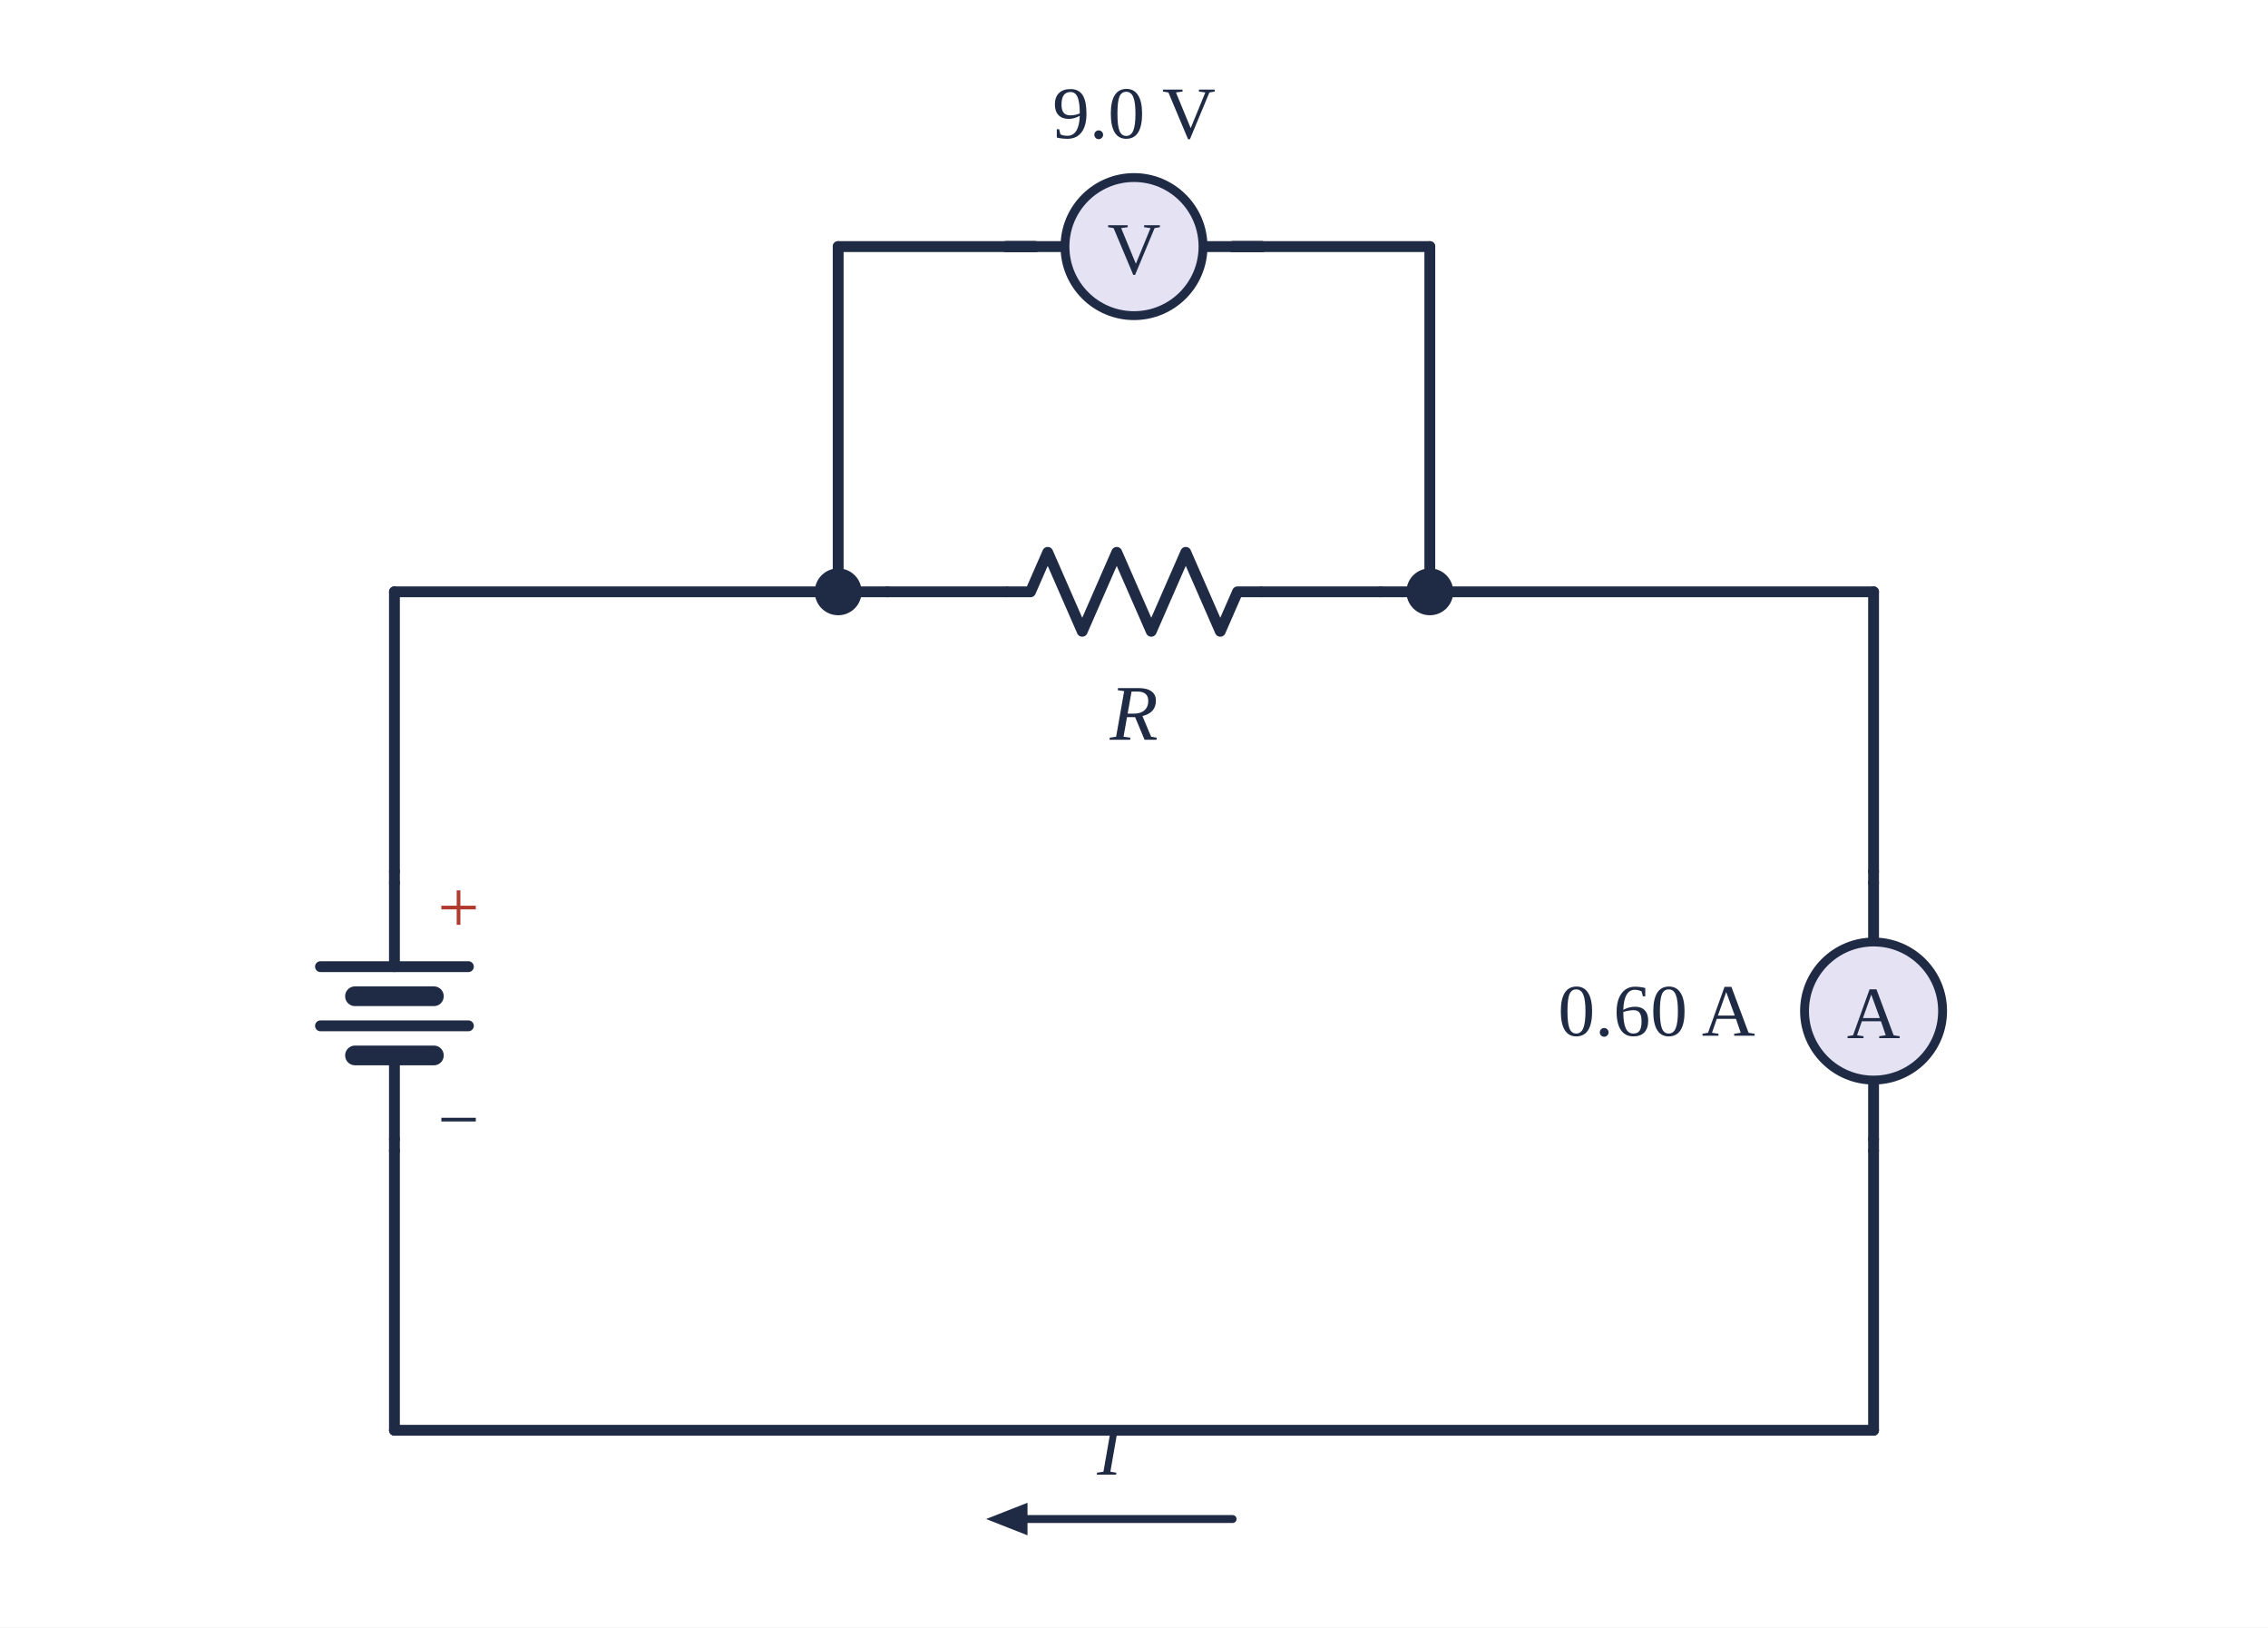
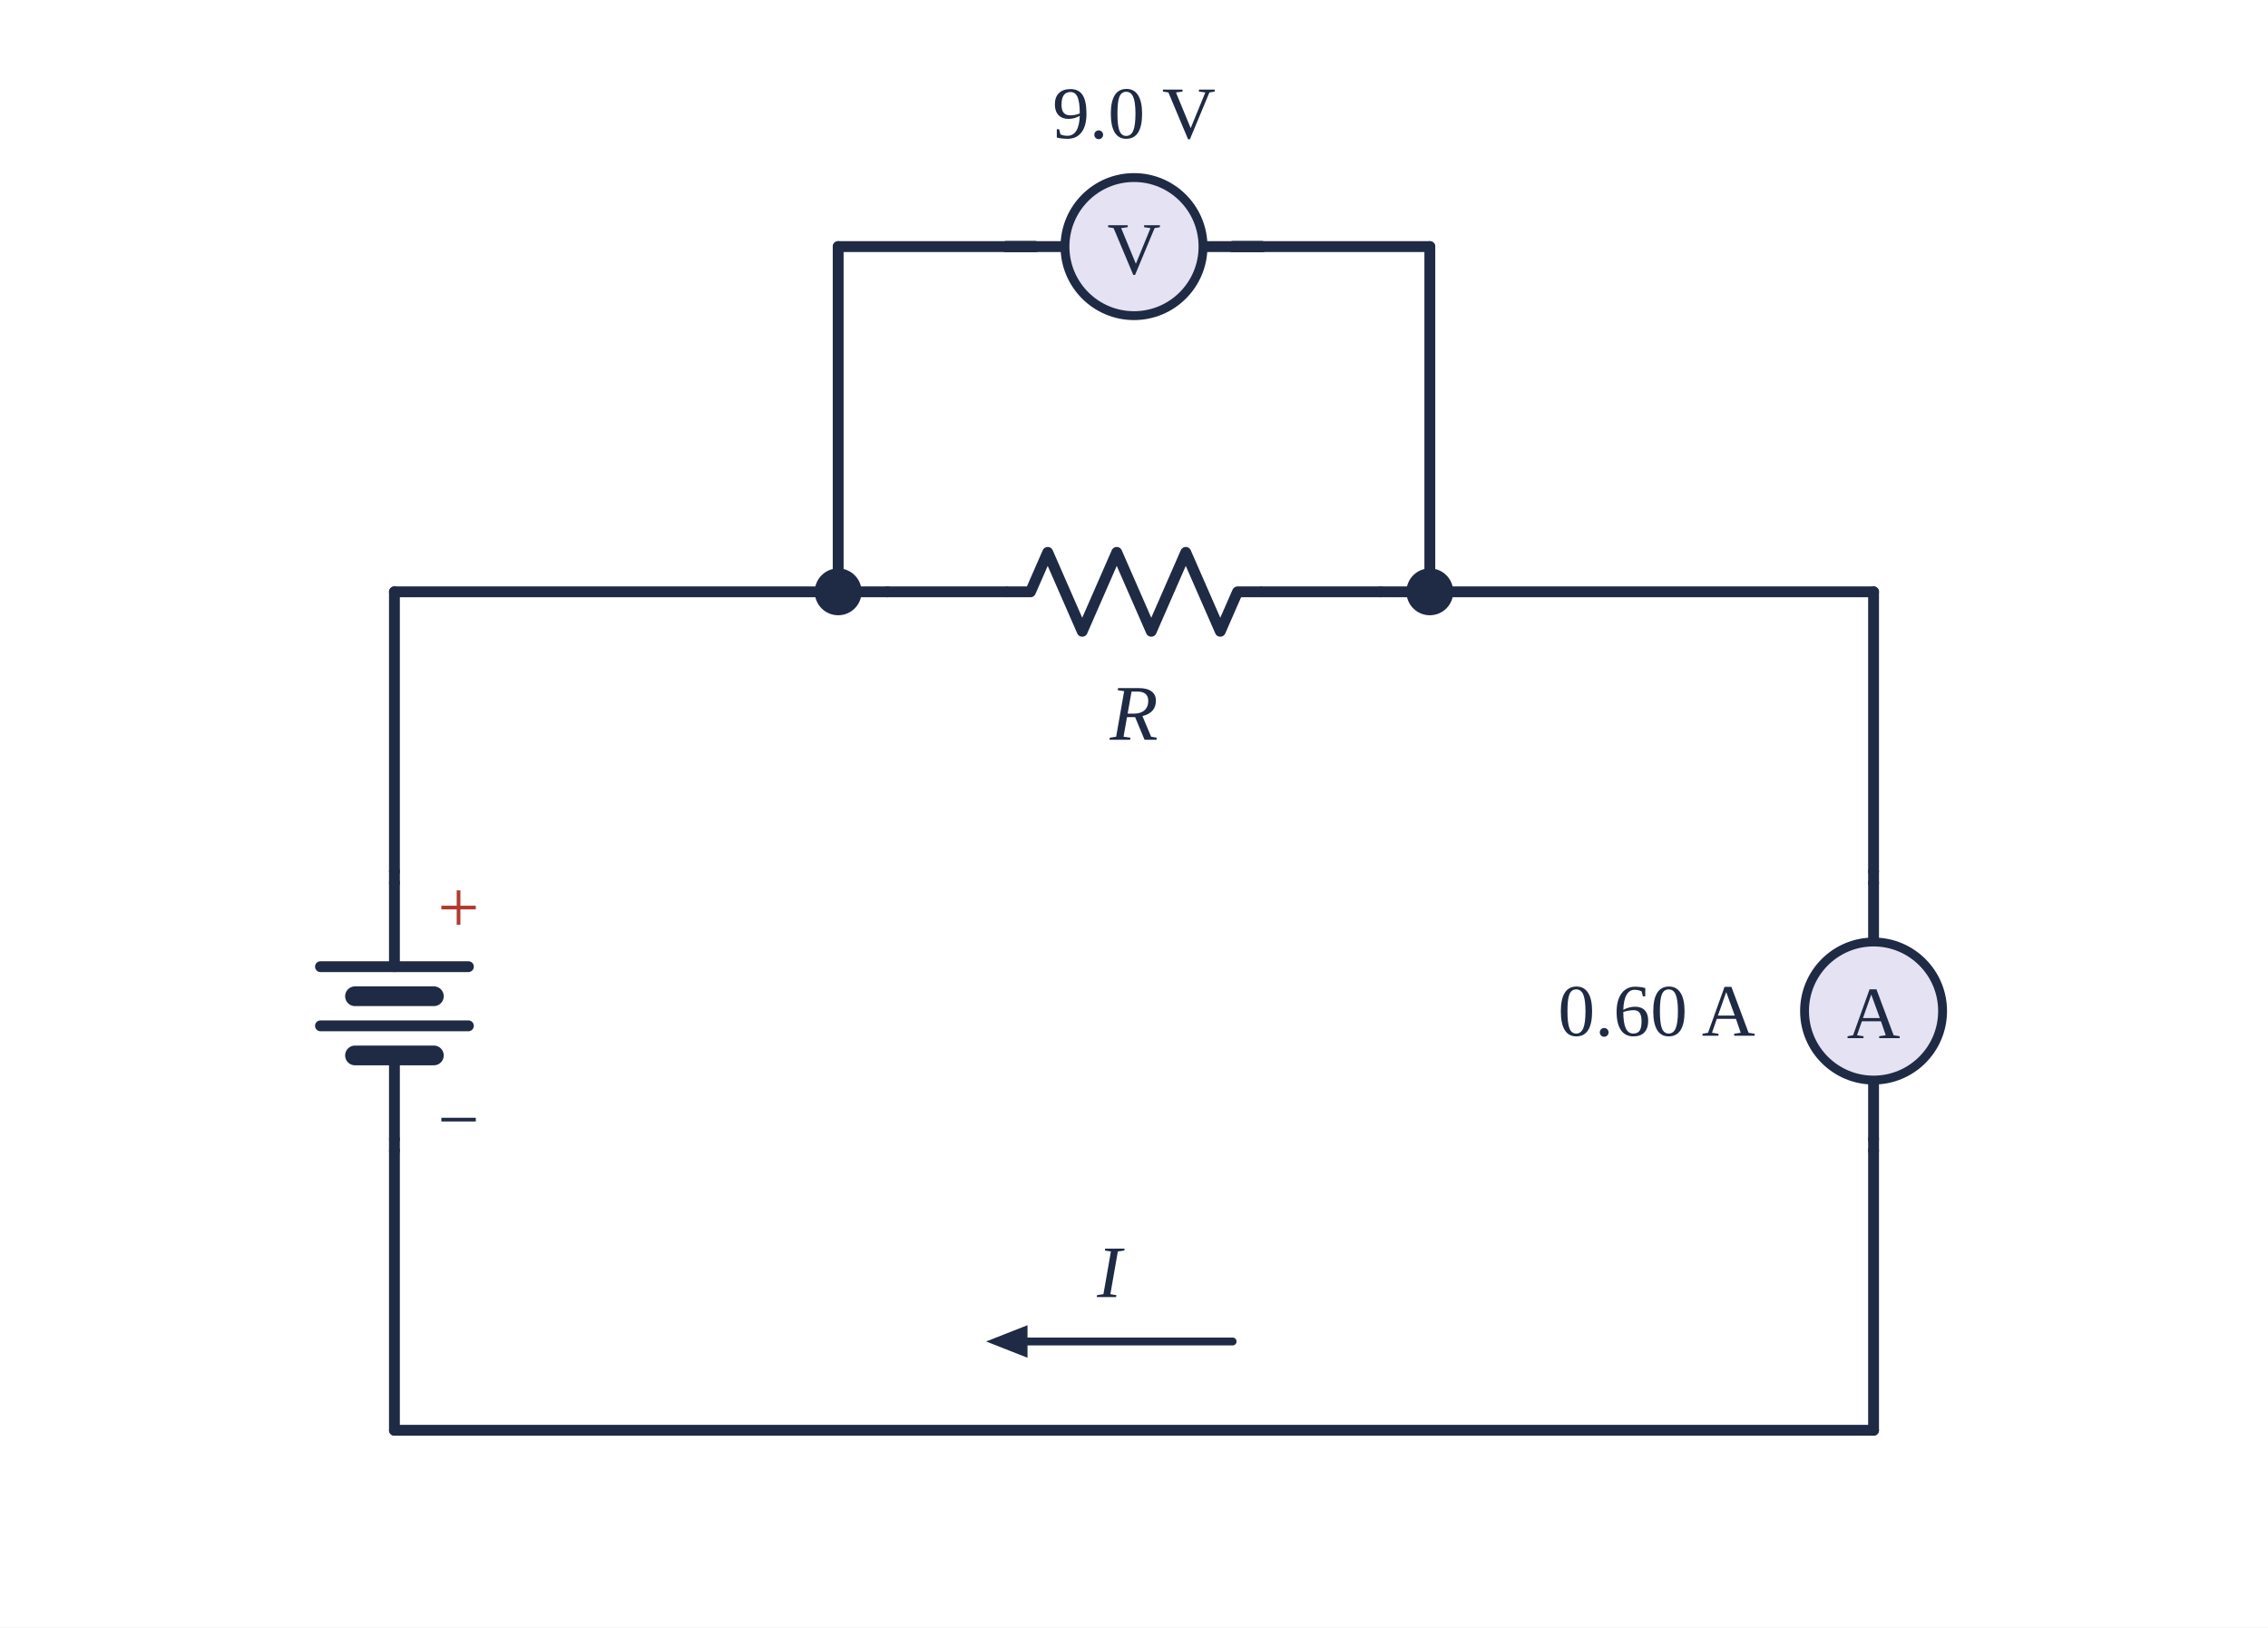
<svg xmlns="http://www.w3.org/2000/svg" viewBox="0 0 460 330" width="460" height="330">
  <rect width="460" height="330" fill="#fff" />
  <line x1="80.0" y1="120.0" x2="80.0" y2="176.7" stroke="#1f2a44" stroke-width="2.2" stroke-linecap="round" />
  <line x1="80.0" y1="176.7" x2="80.0" y2="179.0" stroke="#1f2a44" stroke-width="2.2" stroke-linecap="round" />
  <line x1="80.0" y1="231.0" x2="80.0" y2="233.3" stroke="#1f2a44" stroke-width="2.2" stroke-linecap="round" />
  <g transform="translate(80.0 205.0) rotate(90)">
    <line x1="-26.0" y1="0.0" x2="-9.0" y2="0.0" stroke="#1f2a44" stroke-width="2.2" stroke-linecap="round" />
    <line x1="9.0" y1="0.0" x2="26.0" y2="0.0" stroke="#1f2a44" stroke-width="2.2" stroke-linecap="round" />
    <line x1="-9.0" y1="-15.0" x2="-9.0" y2="15.0" stroke="#1f2a44" stroke-width="2.2" stroke-linecap="round" />
    <line x1="-3.0" y1="-8.0" x2="-3.0" y2="8.0" stroke="#1f2a44" stroke-width="4" stroke-linecap="round" />
    <line x1="3.0" y1="-15.0" x2="3.0" y2="15.0" stroke="#1f2a44" stroke-width="2.2" stroke-linecap="round" />
    <line x1="9.0" y1="-8.0" x2="9.0" y2="8.0" stroke="#1f2a44" stroke-width="4" stroke-linecap="round" />
  </g>
  <line x1="80.0" y1="233.3" x2="80.0" y2="290.0" stroke="#1f2a44" stroke-width="2.2" stroke-linecap="round" />
  <text x="93.0" y="189.0" text-anchor="middle" font-size="15" fill="#b03a2e" font-weight="normal" font-family="'Times New Roman',Times,serif">+</text>
  <text x="93.0" y="232.0" text-anchor="middle" font-size="15" fill="#1f2a44" font-weight="normal" font-family="'Times New Roman',Times,serif">−</text>
  <line x1="80.0" y1="120.0" x2="180.0" y2="120.0" stroke="#1f2a44" stroke-width="2.2" stroke-linecap="round" />
  <line x1="180.0" y1="120.0" x2="204.0" y2="120.0" stroke="#1f2a44" stroke-width="2.2" stroke-linecap="round" />
  <line x1="256.0" y1="120.0" x2="280.0" y2="120.0" stroke="#1f2a44" stroke-width="2.2" stroke-linecap="round" />
  <g transform="translate(230.0 120.0)">
    <polyline points="-26,0 -21,0 -17.5,-8 -10.5,8 -3.5,-8 3.5,8 10.5,-8 17.5,8 21,0 26,0" fill="none" stroke="#1f2a44" stroke-width="2.2" stroke-linejoin="round" />
  </g>
  <line x1="280.0" y1="120.0" x2="380.0" y2="120.0" stroke="#1f2a44" stroke-width="2.2" stroke-linecap="round" />
  <line x1="380.0" y1="120.0" x2="380.0" y2="176.7" stroke="#1f2a44" stroke-width="2.2" stroke-linecap="round" />
  <line x1="380.0" y1="176.7" x2="380.0" y2="179.0" stroke="#1f2a44" stroke-width="2.2" stroke-linecap="round" />
  <line x1="380.0" y1="231.0" x2="380.0" y2="233.3" stroke="#1f2a44" stroke-width="2.2" stroke-linecap="round" />
  <g transform="translate(380.0 205.0) rotate(90)">
    <line x1="-26.0" y1="0.0" x2="-14.0" y2="0.0" stroke="#1f2a44" stroke-width="2.2" stroke-linecap="round" />
    <line x1="14.0" y1="0.0" x2="26.0" y2="0.0" stroke="#1f2a44" stroke-width="2.2" stroke-linecap="round" />
    <circle cx="0" cy="0" r="14" fill="#e4e2f3" stroke="#1f2a44" stroke-width="1.8" />
  </g>
  <text x="380.0" y="210.5" text-anchor="middle" font-size="15" fill="#1f2a44" font-weight="normal" font-family="'Times New Roman',Times,serif">A</text>
  <line x1="380.0" y1="233.3" x2="380.0" y2="290.0" stroke="#1f2a44" stroke-width="2.2" stroke-linecap="round" />
  <line x1="380.0" y1="290.0" x2="80.0" y2="290.0" stroke="#1f2a44" stroke-width="2.2" stroke-linecap="round" />
  <line x1="170.0" y1="120.0" x2="170.0" y2="50.0" stroke="#1f2a44" stroke-width="2.2" stroke-linecap="round" />
  <line x1="290.0" y1="50.0" x2="290.0" y2="120.0" stroke="#1f2a44" stroke-width="2.2" stroke-linecap="round" />
  <line x1="170.0" y1="50.0" x2="210.0" y2="50.0" stroke="#1f2a44" stroke-width="2.2" stroke-linecap="round" />
  <line x1="210.0" y1="50.0" x2="204.0" y2="50.0" stroke="#1f2a44" stroke-width="2.2" stroke-linecap="round" />
  <line x1="256.0" y1="50.0" x2="250.0" y2="50.0" stroke="#1f2a44" stroke-width="2.2" stroke-linecap="round" />
  <g transform="translate(230.0 50.0)">
    <line x1="-26.0" y1="0.0" x2="-14.0" y2="0.0" stroke="#1f2a44" stroke-width="2.2" stroke-linecap="round" />
    <line x1="14.0" y1="0.0" x2="26.0" y2="0.0" stroke="#1f2a44" stroke-width="2.2" stroke-linecap="round" />
    <circle cx="0" cy="0" r="14" fill="#e4e2f3" stroke="#1f2a44" stroke-width="1.8" />
  </g>
  <text x="230.0" y="55.5" text-anchor="middle" font-size="15" fill="#1f2a44" font-weight="normal" font-family="'Times New Roman',Times,serif">V</text>
  <line x1="250.0" y1="50.0" x2="290.0" y2="50.0" stroke="#1f2a44" stroke-width="2.2" stroke-linecap="round" />
  <circle cx="170.0" cy="120.0" r="4" fill="#1f2a44" stroke="#1f2a44" stroke-width="1.5" />
  <circle cx="290.0" cy="120.0" r="4" fill="#1f2a44" stroke="#1f2a44" stroke-width="1.5" />
  <text x="230.0" y="28.0" text-anchor="middle" font-size="15" fill="#1f2a44" font-weight="normal" font-family="'Times New Roman',Times,serif">9.0 V</text>
  <text x="356.0" y="210.0" text-anchor="end" font-size="15" fill="#1f2a44" font-weight="normal" font-family="'Times New Roman',Times,serif">0.60 A</text>
  <text x="230.0" y="150.0" text-anchor="middle" font-size="16" fill="#1f2a44" font-weight="normal" font-style="italic" font-family="'Times New Roman',Times,serif">R</text>
-   <line x1="250.0" y1="308.0" x2="205.4" y2="308.0" stroke="#1f2a44" stroke-width="1.6" stroke-linecap="round" />
-   <polygon points="200.0,308.0 208.4,304.7 208.4,311.3" fill="#1f2a44" />
-   <text x="225.0" y="299.0" text-anchor="middle" font-size="15" fill="#1f2a44" font-weight="normal" font-style="italic" font-family="'Times New Roman',Times,serif">I</text>
+   <line x1="250.0" y1="272.0" x2="205.4" y2="272.0" stroke="#1f2a44" stroke-width="1.6" stroke-linecap="round" />
+   <polygon points="200.0,272.0 208.4,268.7 208.4,275.3" fill="#1f2a44" />
+   <text x="225.0" y="263.0" text-anchor="middle" font-size="15" fill="#1f2a44" font-weight="normal" font-style="italic" font-family="'Times New Roman',Times,serif">I</text>
</svg>
